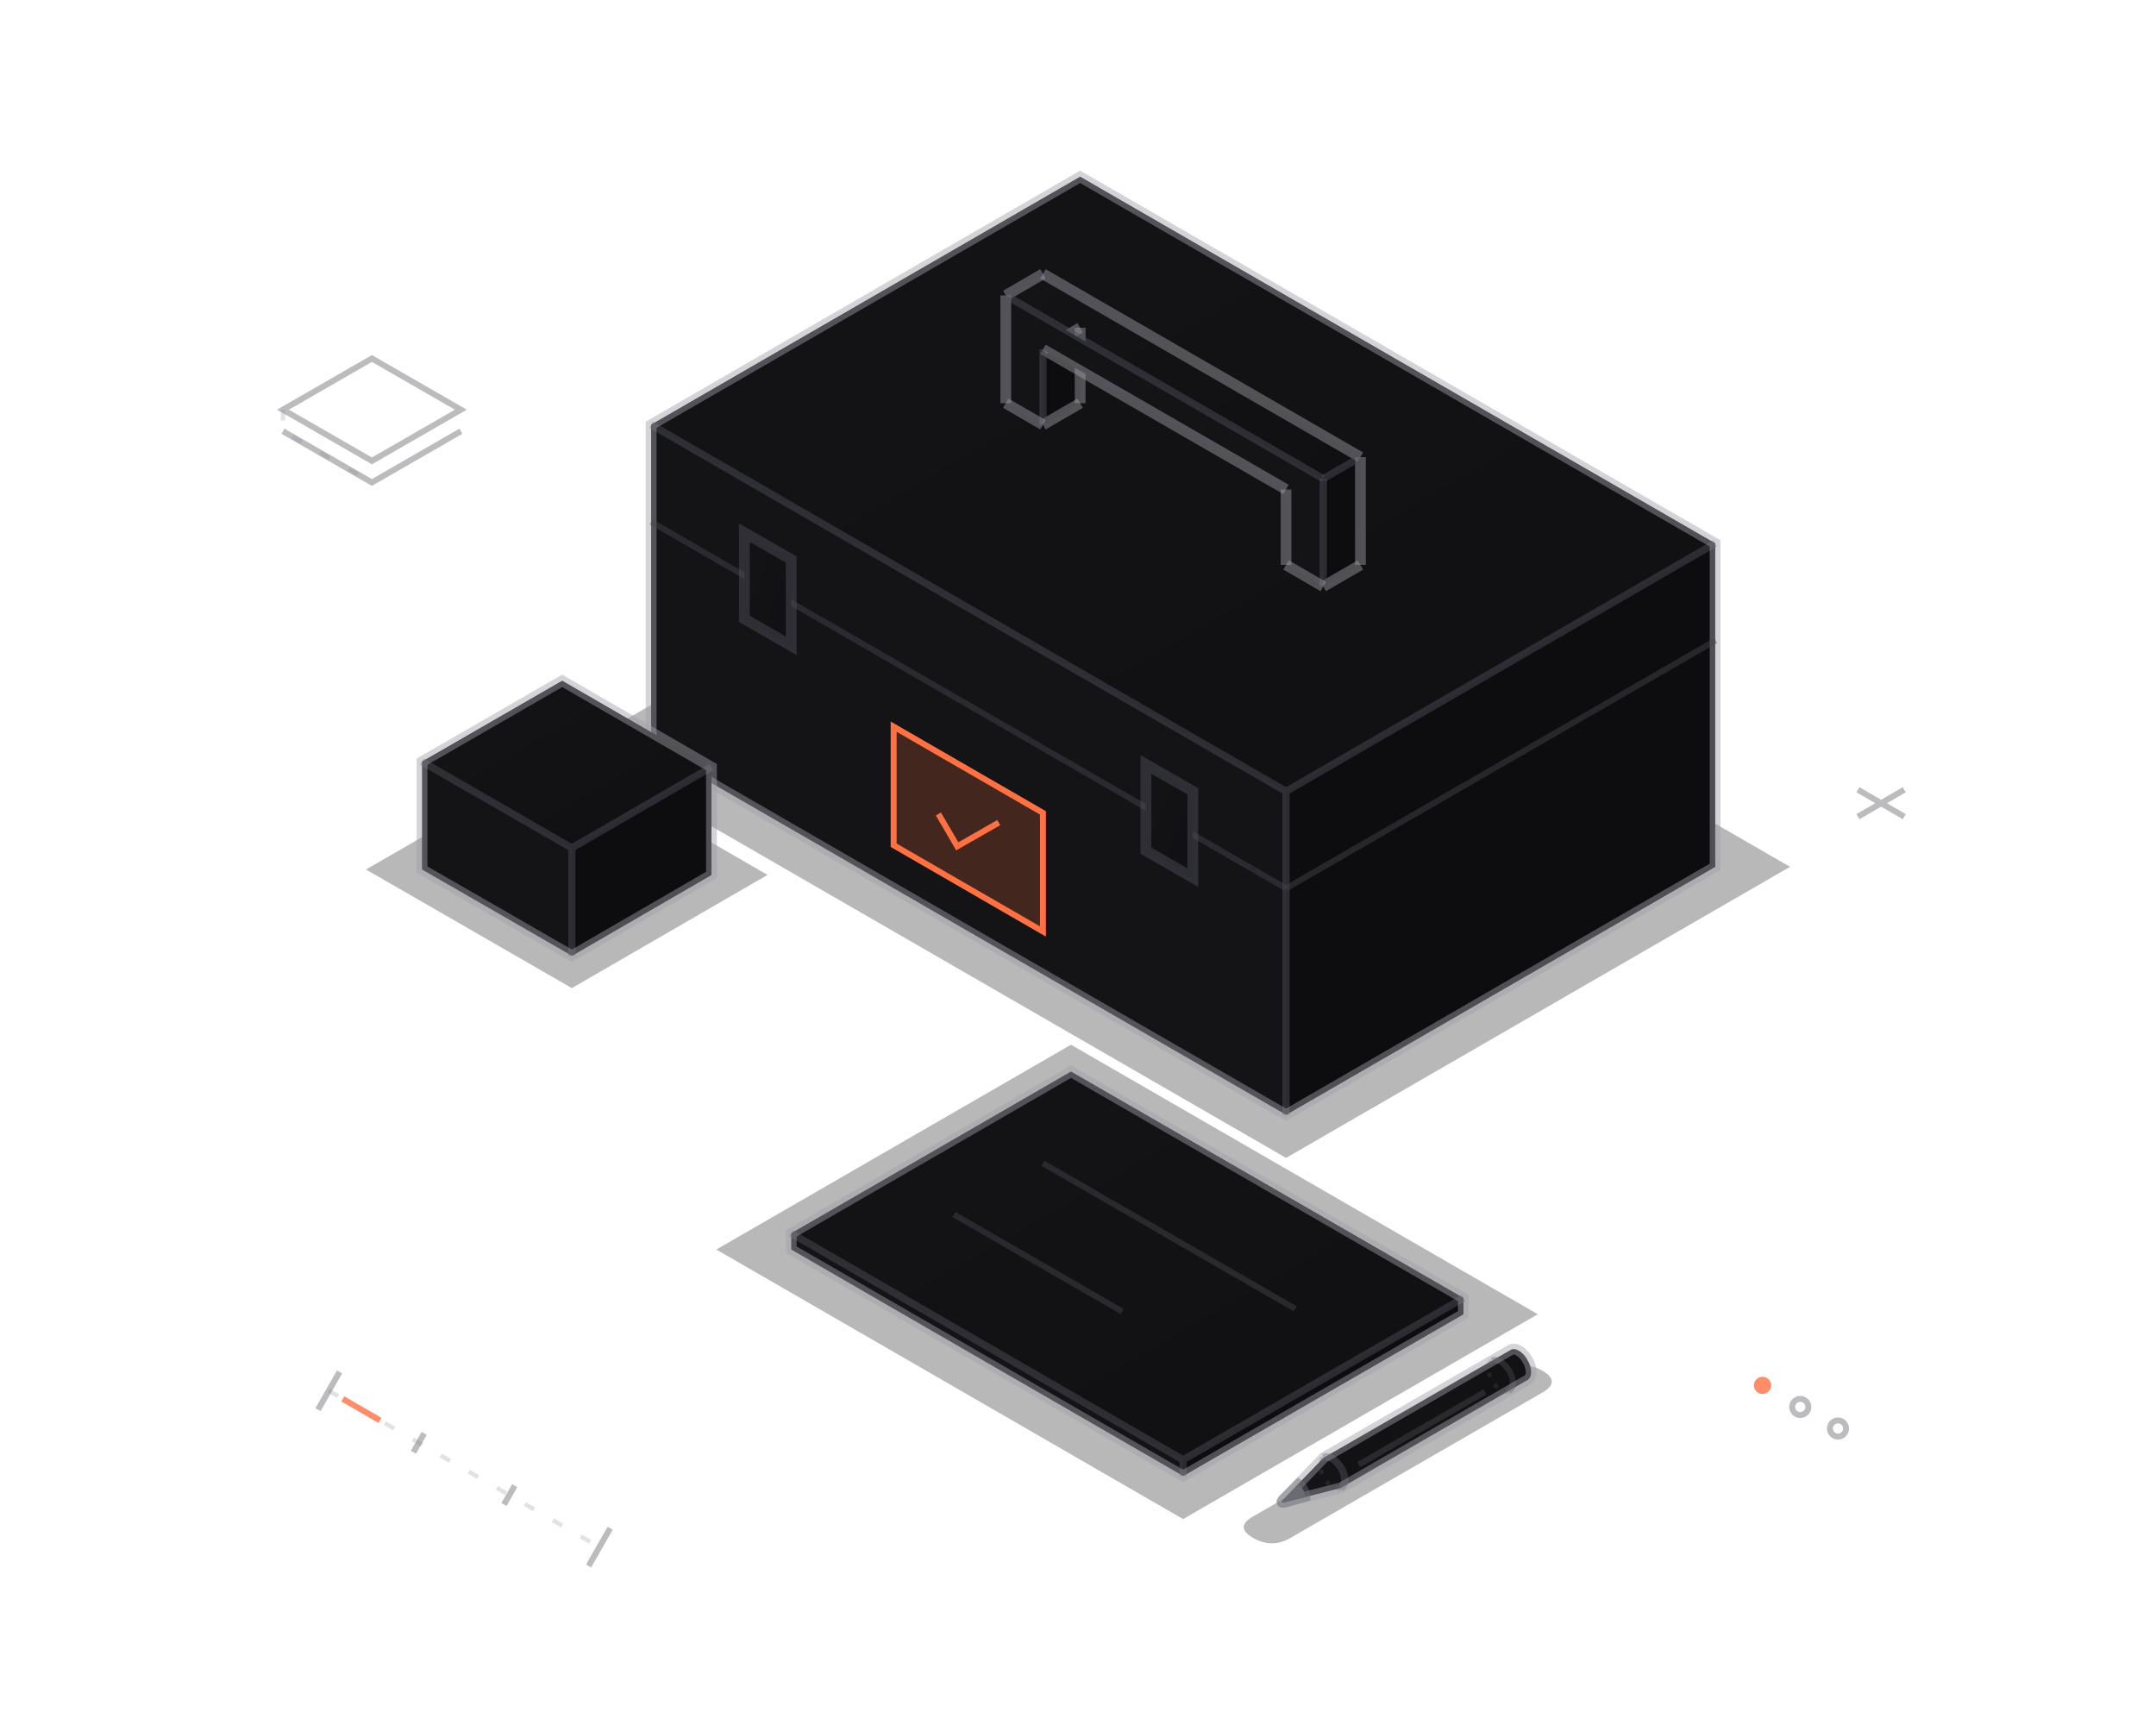
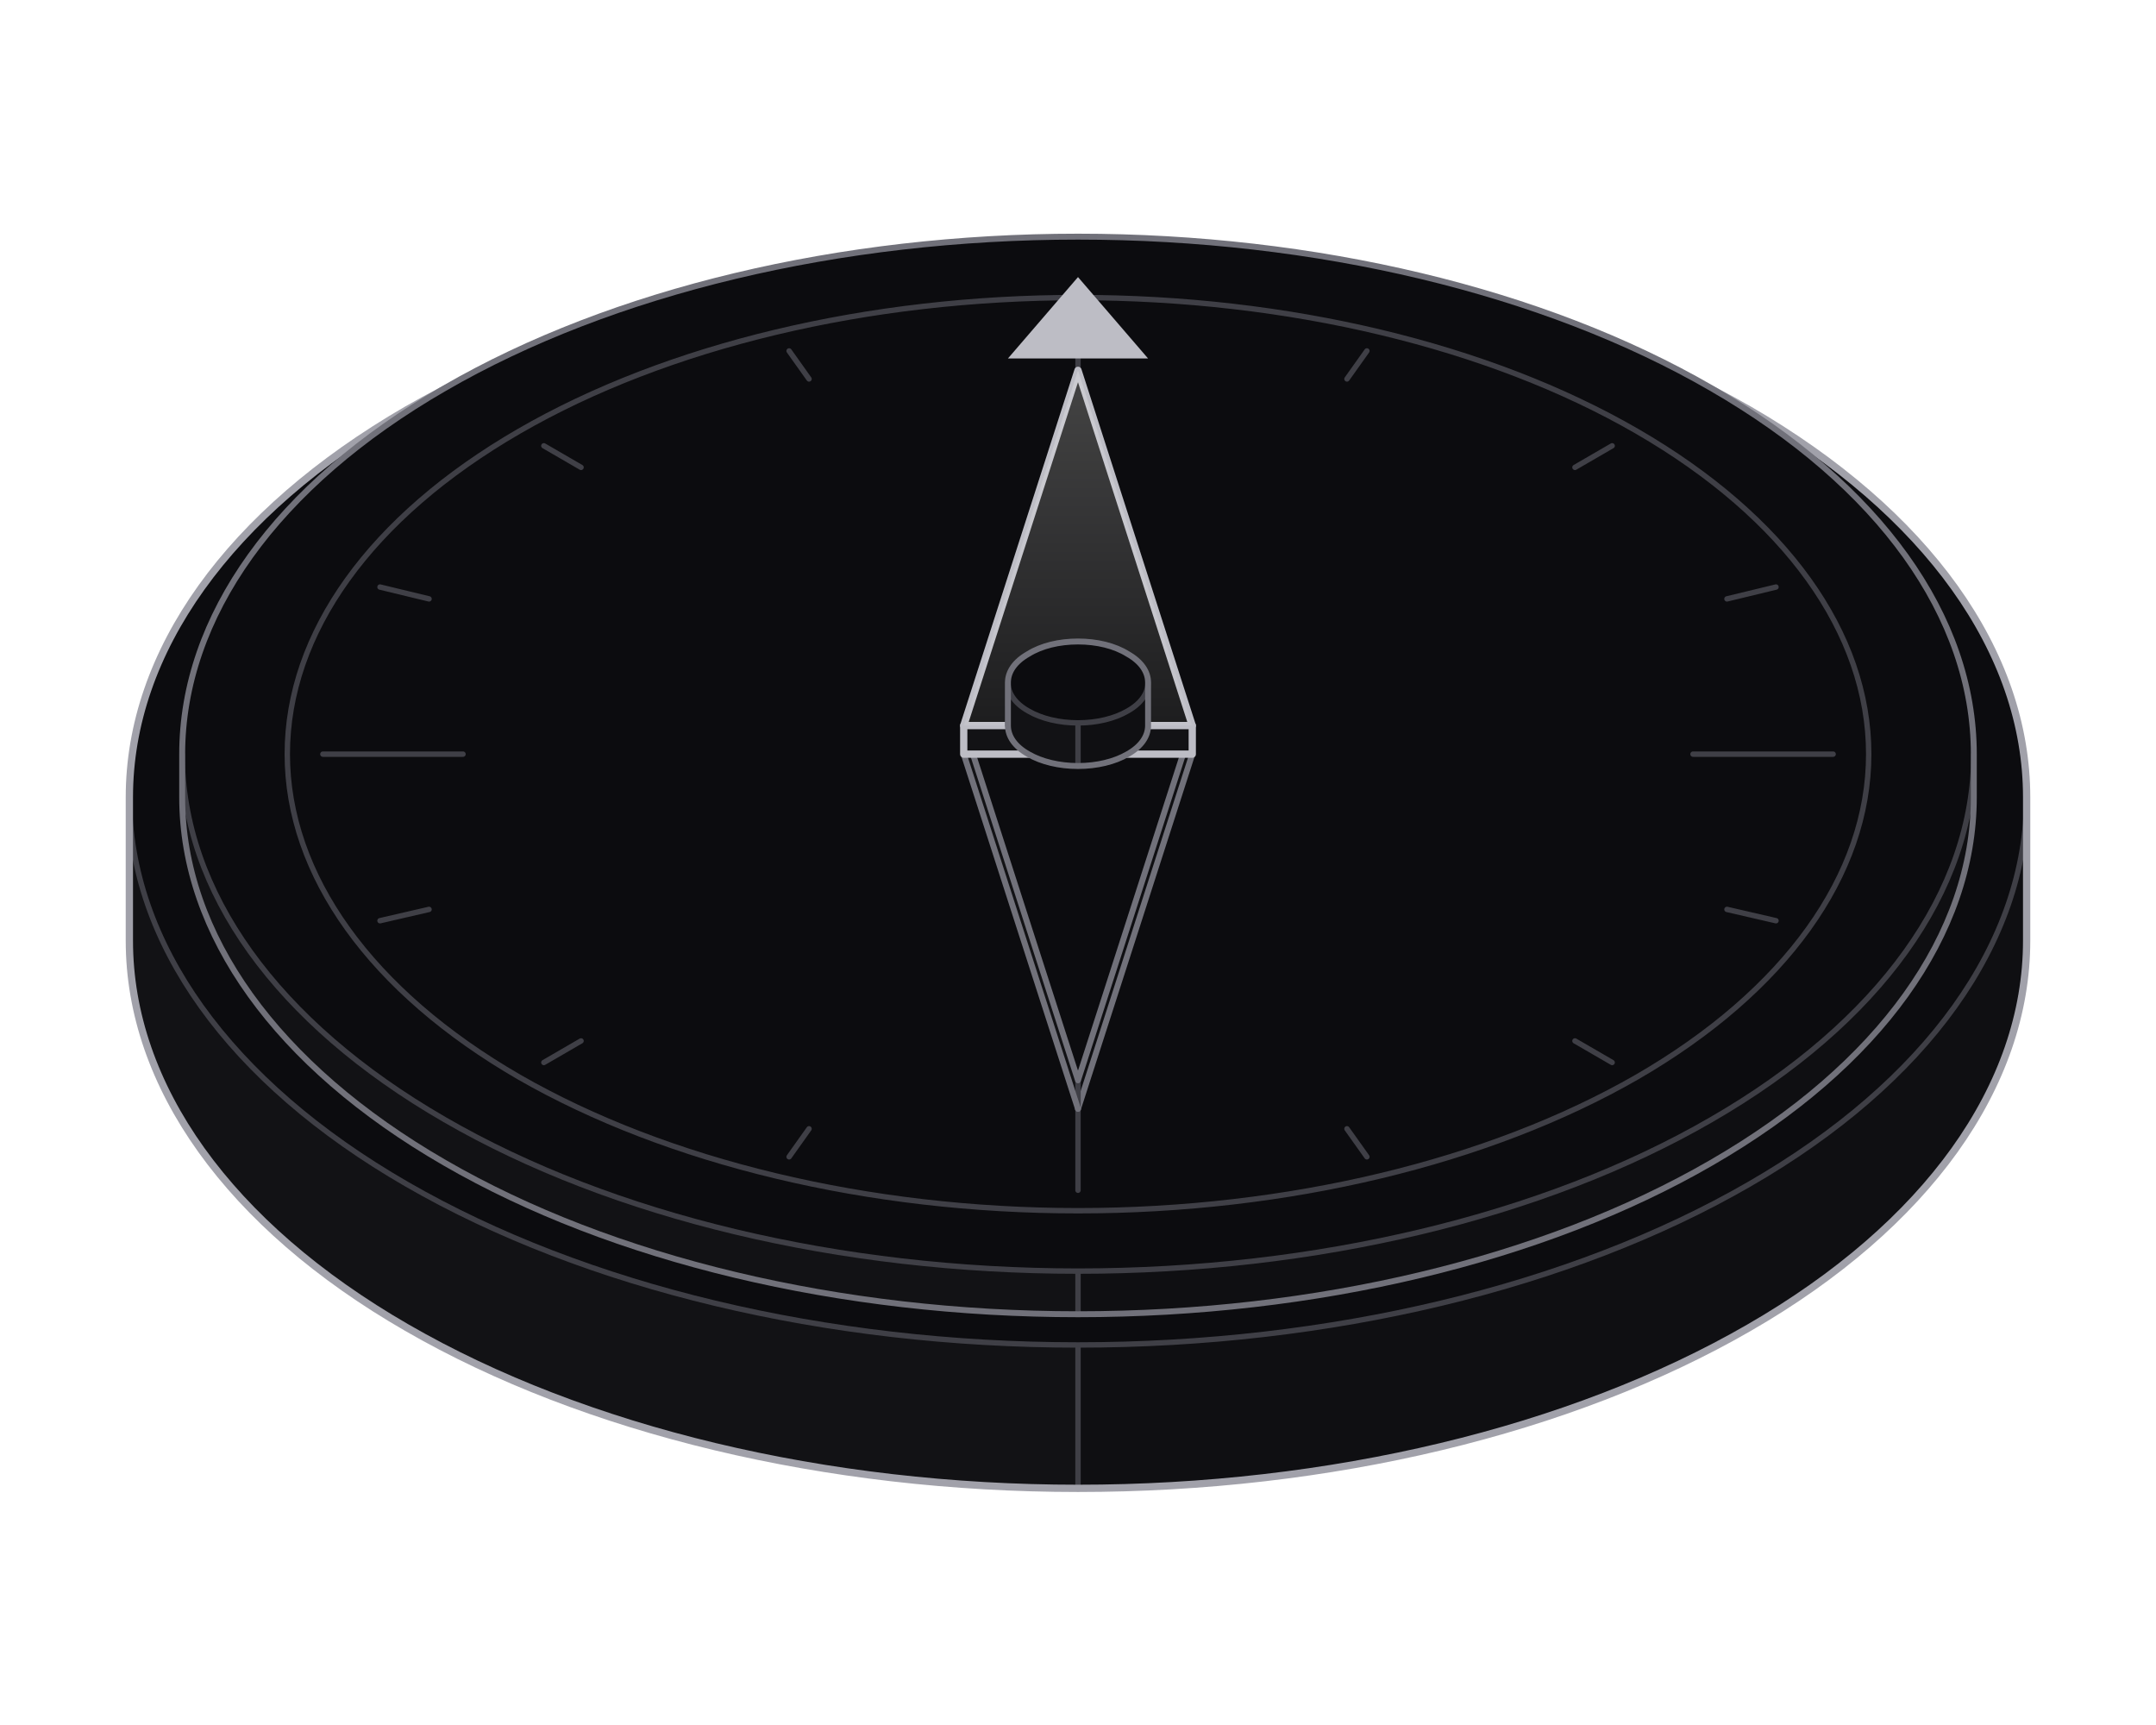
<svg xmlns="http://www.w3.org/2000/svg" width="400" height="320" viewBox="0 0 400 320" fill="none" role="img" aria-labelledby="fg-intervention-dark-title fg-intervention-dark-description" class="fg-intervention-dark">
  <defs>
-     <linearGradient id="fg-intervention-dark-plane" x1="0" y1="0" x2="1" y2="1">
-       <stop stop-color="#141416" />
-       <stop offset="1" stop-color="#101012" />
+     <linearGradient id="fg-intervention-dark-cy" x1="0" y1="0" x2="1" y2="0">
+       <stop stop-color="#121215" />
+       <stop offset="1" stop-color="#0f0f12" />
+     </linearGradient>
+     <linearGradient id="fg-intervention-dark-needle" gradientUnits="userSpaceOnUse" x1="200" y1="68.7" x2="200" y2="134.6">
+       <stop offset="0" stop-color="#f4f4f5" stop-opacity="0.26" />
+       <stop offset="1" stop-color="#f4f4f5" stop-opacity="0.1" />
    </linearGradient>
  </defs>
  <style>
-     .fg-intervention-dark { stroke-linecap: butt; stroke-linejoin: miter; stroke-width: 2; stroke-opacity: .45; }
-     .fg-intervention-dark .top { fill: url(#fg-intervention-dark-plane); stroke: #a1a1aa; }
-     .fg-intervention-dark .edge, .fg-intervention-dark .seam { stroke: #a1a1aa; }
-     .fg-intervention-dark .seam, .fg-intervention-dark .top { stroke: #51515c; }
-     .fg-intervention-dark .seam { stroke-width: 1.35; }
-     .fg-intervention-dark .shade { fill: #000000; fill-opacity: .28; }
-     .fg-intervention-dark .soft { stroke: #46464f; stroke-width: 1.1; }
-     .fg-intervention-dark .guide { stroke: #6b6b75; stroke-width: .8; stroke-dasharray: 2 4; opacity: .55; }
-     .fg-intervention-dark .rear { stroke: #46464f; stroke-width: .8; stroke-dasharray: .8 1.6; opacity: .7; }
-     .fg-intervention-dark .accent { stroke: #ff7043; }
-     .fg-intervention-dark .accent { stroke-width: 1.1; }
-     .fg-intervention-dark .accent-fill { fill: #ff7043; }
-     .fg-intervention-dark .accent-tint { fill: #43261d; stroke: #ff7043; stroke-width: 1.1; }
-     .fg-intervention-dark .tf { fill: url(#fg-intervention-dark-plane); }
-     .fg-intervention-dark .lf { fill: #141417; }
-     .fg-intervention-dark .rf { fill: #0d0d0f; }
-     .fg-intervention-dark .graphite-tip { fill: #6b6b75; stroke: #6b6b75; }
-     .fg-intervention-dark .accent, .fg-intervention-dark .accent-tint { stroke-opacity: 1; }
+     .fg-intervention-dark { stroke-linecap: round; stroke-linejoin: round; }
+     .fg-intervention-dark path { vector-effect: non-scaling-stroke; }
+     .fg-intervention-dark .t { fill: #0c0c0f; }
+     .fg-intervention-dark .l { fill: #121215; }
+     .fg-intervention-dark .r { fill: #0f0f12; }
+     .fg-intervention-dark .hole { fill: #060607; }
+     .fg-intervention-dark .cy { fill: url(#fg-intervention-dark-cy); }
+     .fg-intervention-dark .af { fill: #bdbdc5; }
+     .fg-intervention-dark .kf { fill: #8e8e97; }
+     .fg-intervention-dark .eo { fill-rule: evenodd; }
+     .fg-intervention-dark .o { stroke: #a1a1aa; stroke-width: 1.35; }
+     .fg-intervention-dark .o2 { stroke: #71717a; stroke-width: 1.1; }
+     .fg-intervention-dark .e { stroke: #3f3f46; stroke-width: 1; }
+     .fg-intervention-dark .d { stroke: #71717a; stroke-width: 1.2; stroke-dasharray: 0 3; }
+     .fg-intervention-dark .dh { stroke: #3f3f46; stroke-width: 1.2; stroke-dasharray: 0 3; }
+     .fg-intervention-dark .g { stroke: #71717a; stroke-width: 1; stroke-dasharray: 3 3; }
+     .fg-intervention-dark .k { stroke: #8e8e97; stroke-width: 1.2; }
+     .fg-intervention-dark .ka, .fg-intervention-dark .oa { stroke: #bdbdc5; stroke-width: 1.35; }
+     .fg-intervention-dark .da { stroke: #bdbdc5; stroke-width: 1.2; stroke-dasharray: 0 3; }
+     .fg-intervention-dark .ga { stroke: #bdbdc5; stroke-width: 1; stroke-dasharray: 3 3; }
  </style>
-   <g data-part="illustration">
-     <g data-part="decoration" aria-hidden="true" pointer-events="none" opacity=".8">
-       <path class="soft" d="M69 66.5L85.5 76L69 85.5L52.5 76ZM52.5 80L69 89.5L85.5 80M344.7 146.5L353.3 151.5M344.7 151.5L353.3 146.5M63 254.5L59 261.5M113.2 283.5L109.2 290.5M78.7 265.9L76.7 269.4M95.5 275.6L93.5 279.1M332.5 261a1.5 1.5 0 1 0 3 0a1.5 1.5 0 1 0 -3 0ZM339.5 265a1.5 1.5 0 1 0 3 0a1.5 1.5 0 1 0 -3 0Z" />
-       <path class="guide" d="M52.5 76L52.5 80L69 89.5M61 258L111.2 287" />
-       <path class="accent" d="M63.6 259.5L70.5 263.5" />
-       <path class="accent-fill" d="M325.4 257a1.6 1.6 0 1 0 3.2 0a1.6 1.6 0 1 0 -3.2 0Z" />
-     </g>
-     <g data-part="subject">
-       <g transform="translate(19.5 1.8)">
-         <polygon class="shade" points="180.9,83 312.6,159 219.1,213 87.4,137" />
-         <polygon class="shade" points="179.2,192 265.8,242 200,280 113.4,230" />
-         <polygon class="shade" points="84.8,138.5 122.9,160.5 86.6,181.5 48.4,159.5" />
-         <path class="shade" d="M259.8 252.5Q263.2 250.5 266.7 252.5L266.7 252.5Q270.1 254.5 266.7 256.5L219.9 283.5Q216.5 285.5 213 283.5L213 283.5Q209.5 281.5 213 279.5Z" />
-         <g data-part="volume">
-           <polygon class="lf" points="180.9,31 298.7,99 298.7,159 219.1,205 101.3,137 101.3,77" />
-           <polygon class="rf" points="298.7,99 219.1,145 219.1,205 298.7,159" />
-           <polygon class="tf" points="180.9,31 298.7,99 219.1,145 101.3,77" />
-           <path class="seam" d="M219.1 145L298.7 99M219.1 145L101.3 77M219.1 145L219.1 205" />
-           <polygon class="edge" points="180.9,31 298.7,99 298.7,159 219.1,205 101.3,137 101.3,77" />
-         </g>
-         <g data-part="detail">
-           <path class="soft" d="M101.3 95L219.1 163" />
-           <path class="top" d="M118.6 97L127.3 102L127.3 118L118.6 113Z" />
-           <path class="top" d="M193.1 140L201.8 145L201.8 161L193.1 156Z" />
-           <path class="accent-tint" d="M146.3 133L174 149L174 171L146.3 155Z" />
-         </g>
-         <g data-part="check-mark">
-           <polyline class="accent" points="154.6,149.2 158.1,155.2 165.8,150.8" />
-         </g>
-         <g data-part="detail">
-           <path class="soft" d="M219.1 163L298.8 117" />
-         </g>
-         <g data-part="case-handle">
-           <polygon class="tf" points="167.1,53 174,49 232.9,83 226,87" />
-           <polygon class="rf" points="226,87 232.9,83 232.9,103 226,107" />
-           <polygon class="rf" points="174,63 180.9,59 180.9,73 174,77" />
-           <polyline class="edge" points="174,49 232.9,83" />
-           <polyline class="edge" points="167.1,53 174,49" />
-           <polyline class="edge" points="232.9,83 232.9,103" />
-           <polyline class="seam" points="226,87 232.9,83" />
-           <polyline class="edge" points="226,107 232.9,103" />
-           <polyline class="edge" points="180.9,59 180.9,73" />
-           <polyline class="edge" points="174,63 180.9,59" />
-           <polyline class="edge" points="174,77 180.9,73" />
-           <g data-part="handle-front">
-             <polygon class="lf" points="167.1,73 167.1,53 226,87 226,107 219.1,103 219.1,89 174,63 174,77" />
-           </g>
-           <polyline class="edge" points="167.1,73 167.1,53" />
-           <polyline class="seam" points="167.1,53 226,87" />
-           <polyline class="seam" points="226,87 226,107" />
-           <polyline class="edge" points="226,107 219.1,103" />
-           <polyline class="edge" points="219.1,103 219.1,89" />
-           <polyline class="edge" points="219.1,89 174,63" />
-           <polyline class="seam" points="174,63 174,77" />
-           <polyline class="edge" points="174,77 167.1,73" />
-         </g>
-         <g data-part="volume">
-           <polygon class="lf" points="84.8,124.5 112.5,140.5 112.5,160.5 86.6,175.5 58.8,159.5 58.8,139.5" />
-           <polygon class="rf" points="112.5,140.5 86.6,155.5 86.6,175.5 112.5,160.5" />
-           <polygon class="tf" points="84.8,124.5 112.5,140.5 86.6,155.5 58.8,139.5" />
-           <path class="seam" d="M86.6 155.5L112.5 140.5M86.6 155.5L58.8 139.5M86.6 155.5L86.6 175.5" />
-           <polygon class="edge" points="84.8,124.5 112.5,140.5 112.5,160.5 86.6,175.5 58.8,159.5 58.8,139.5" />
-         </g>
-         <g data-part="volume">
-           <polygon class="lf" points="179.2,197 252,239 252,242 200,272 127.3,230 127.3,227" />
-           <polygon class="rf" points="252,239 200,269 200,272 252,242" />
-           <polygon class="tf" points="179.2,197 252,239 200,269 127.3,227" />
-           <path class="seam" d="M200 269L252 239M200 269L127.3 227M200 269L200 272" />
-           <polygon class="edge" points="179.2,197 252,239 252,242 200,272 127.3,230 127.3,227" />
-         </g>
-         <g data-part="detail">
-           <path class="soft" d="M174 214L220.8 241M157.5 223.5L188.7 241.5" />
-         </g>
-         <g data-part="pencil">
-           <path class="tf" d="M263.9 254.2L229.3 274.2L218.7 276.9Q218.1 277 218.5 276.5L226.1 268.6L260.8 248.6C261.6 248.1 263.1 249 263.9 250.5C264.8 252 264.8 253.7 263.9 254.2Z" />
-           <path class="lf" d="M229.3 274.2L218.7 276.9Q218.1 277 218.5 276.5L226.1 268.6C227 268.1 228.4 269 229.3 270.5C230.2 272 230.2 273.7 229.3 274.2Z" />
-           <path class="rear" data-part="tip-rear" d="M229.3 274.2C228.4 274.7 227 273.8 226.1 272.3C225.2 270.8 225.2 269.1 226.1 268.6" />
-           <path class="seam" data-part="tip-front" d="M229.3 274.2C230.2 273.7 230.2 272 229.3 270.5C228.4 269 227 268.1 226.1 268.6" />
-           <path class="soft" d="M256 256.4L232.6 269.9" />
-           <path class="rear" d="M260.5 256.2C259.6 256.7 258.2 255.8 257.3 254.3C256.4 252.8 256.4 251.1 257.3 250.6" />
-           <path class="soft" d="M260.5 256.2C261.4 255.7 261.4 254 260.5 252.5C259.6 251 258.2 250.1 257.3 250.6" />
-           <path class="edge" d="M263.9 254.2L229.3 274.2L218.7 276.9Q218.1 277 218.5 276.5L226.1 268.6L260.8 248.6C261.6 248.1 263.1 249 263.9 250.5C264.8 252 264.8 253.7 263.9 254.2Z" />
-           <path class="graphite-tip" data-part="graphite-tip" d="M222.6 275.8L218.7 276.9Q218.1 277 218.5 276.5L221.4 273.6Q222.5 274.4 222.6 275.8Z" />
-         </g>
-       </g>
-     </g>
-   </g>
+   <path class="r" d="M376 147.9C376 174.8 357.5 200.7 324.5 219.7C291.4 238.8 246.7 249.5 200 249.5L200 276.1C246.7 276.1 291.4 265.4 324.5 246.3C357.5 227.3 376 201.4 376 174.5Z" />
+   <path class="l" d="M200 249.5C153.3 249.5 108.6 238.8 75.5 219.7C42.5 200.7 24 174.8 24 147.9L24 174.5C24 201.4 42.5 227.3 75.5 246.3C108.6 265.4 153.3 276.1 200 276.1Z" />
+   <path class="t" d="M24 147.9C24 120.9 42.5 95.1 75.5 76C108.6 57 153.3 46.2 200 46.2C246.7 46.2 291.4 57 324.5 76C357.5 95.1 376 120.9 376 147.9C376 174.8 357.5 200.7 324.5 219.7C291.4 238.8 246.7 249.5 200 249.5C153.3 249.5 108.6 238.8 75.5 219.7C42.5 200.7 24 174.8 24 147.9Z" />
+   <path class="e" d="M376 147.9C376 174.8 357.5 200.7 324.5 219.7C291.4 238.8 246.7 249.5 200 249.5C153.3 249.5 108.6 238.8 75.5 219.7C42.5 200.7 24 174.8 24 147.9M200 249.5L200 276.1M24 147.9L24 174.5" />
+   <path class="o" d="M24 147.9C24 120.9 42.5 95.1 75.5 76C108.6 57 153.3 46.2 200 46.2C246.7 46.2 291.4 57 324.5 76C357.5 95.1 376 120.9 376 147.9L376 174.5C376 201.4 357.5 227.3 324.5 246.3C291.4 265.4 246.7 276.1 200 276.1C153.3 276.1 108.6 265.4 75.5 246.3C42.5 227.3 24 201.4 24 174.5Z" />
+   <path class="r" d="M366.2 139.9C366.2 165.3 348.7 189.7 317.5 207.7C286.4 225.7 244.1 235.8 200 235.8L200 243.8C244.1 243.8 286.4 233.7 317.5 215.7C348.7 197.7 366.2 173.3 366.2 147.9Z" />
+   <path class="l" d="M200 235.8C155.9 235.8 113.6 225.7 82.5 207.7C51.3 189.7 33.8 165.3 33.8 139.9L33.8 147.9C33.8 173.3 51.3 197.7 82.5 215.7C113.6 233.7 155.9 243.8 200 243.8Z" />
+   <path class="t" d="M33.8 139.9C33.8 114.4 51.3 90 82.5 72C113.6 54 155.9 43.9 200 43.9C244.1 43.9 286.4 54 317.5 72C348.7 90 366.2 114.4 366.2 139.9C366.2 165.3 348.7 189.7 317.5 207.7C286.4 225.7 244.1 235.8 200 235.8C155.9 235.8 113.6 225.7 82.5 207.7C51.3 189.7 33.8 165.3 33.8 139.9Z" />
+   <path class="e" d="M366.2 139.9C366.2 165.3 348.7 189.7 317.5 207.7C286.4 225.7 244.1 235.8 200 235.8C155.9 235.8 113.6 225.7 82.5 207.7C51.3 189.7 33.8 165.3 33.8 139.9M200 235.8L200 243.8M33.8 139.9L33.8 147.9" />
+   <path class="o2" d="M33.8 139.9C33.8 114.4 51.3 90 82.5 72C113.6 54 155.9 43.9 200 43.9C244.1 43.9 286.4 54 317.5 72C348.7 90 366.2 114.4 366.2 139.9L366.2 147.9C366.2 173.3 348.7 197.7 317.5 215.7C286.4 233.7 244.1 243.8 200 243.8C155.9 243.8 113.6 233.7 82.5 215.7C51.3 197.7 33.8 173.3 33.8 147.9Z" />
+   <path class="e" d="M303.7 199.8C276.2 215.6 238.9 224.6 200 224.6C161.1 224.6 123.8 215.6 96.3 199.8C68.8 183.9 53.3 162.3 53.3 139.9C53.3 117.4 68.8 95.9 96.3 80C123.8 64.1 161.1 55.2 200 55.2C238.9 55.2 276.2 64.1 303.7 80C331.2 95.9 346.7 117.4 346.7 139.9C346.7 162.3 331.2 183.9 303.7 199.8ZM200 74L200 59M249.9 70.3L253.6 65.1M292.2 86.7L299.1 82.7M320.4 111.1L329.5 108.9M314.1 139.9L340.1 139.9M320.4 168.7L329.5 170.8M292.2 193.1L299.1 197.1M249.9 209.4L253.6 214.6M200 205.7L200 220.8M150.1 209.4L146.4 214.6M107.8 193.1L100.9 197.1M79.6 168.7L70.5 170.8M85.9 139.9L59.9 139.9M79.6 111.1L70.5 108.9M107.8 86.7L100.9 82.7M150.1 70.3L146.4 65.1" />
+   <path class="af" d="M200 51.4L213 66.5L187 66.5Z" />
+   <path class="r" d="M221.2 134.6L200 200.4L200 205.7L221.2 139.9Z" />
+   <path class="o2" d="M221.2 134.6L221.2 139.9M221.2 139.9L200 205.7" />
+   <path class="l" d="M200 200.4L178.8 134.6L178.8 139.9L200 205.7Z" />
+   <path class="e" d="M200 200.4L200 205.7" />
+   <path class="o2" d="M178.8 134.6L178.8 139.9M200 205.7L178.8 139.9" />
+   <path class="t" d="M178.8 134.6L221.2 134.6L200 200.4Z" />
+   <path class="o2" d="M178.8 134.6L221.2 134.6L200 200.4Z" />
+   <path class="l" d="M221.2 134.6L178.8 134.6L178.8 139.9L221.2 139.9Z" />
+   <path class="oa" d="M221.2 134.6L221.2 139.9M178.8 134.6L178.8 139.9M221.2 139.9L178.8 139.9" />
+   <path class="hole" d="M221.2 134.6L178.8 134.6L200 68.7Z" />
+   <path class="oa" d="M221.2 134.6L178.8 134.6L200 68.7Z" />
+   <path fill="url(#fg-intervention-dark-needle)" d="M200 68.7L178.8 134.6L221.2 134.6Z" />
+   <path class="r" d="M213 126.6C213 128.6 211.7 130.5 209.2 131.9C206.8 133.3 203.5 134.1 200 134.1L200 142.1C203.5 142.1 206.8 141.3 209.2 139.9C211.7 138.5 213 136.6 213 134.6Z" />
+   <path class="l" d="M200 134.1C196.5 134.1 193.2 133.3 190.8 131.9C188.3 130.5 187 128.6 187 126.6L187 134.6C187 136.6 188.3 138.5 190.8 139.9C193.2 141.3 196.5 142.1 200 142.1Z" />
+   <path class="t" d="M187 126.6C187 124.6 188.3 122.7 190.8 121.3C193.2 119.8 196.5 119 200 119C203.5 119 206.8 119.8 209.2 121.3C211.7 122.7 213 124.6 213 126.6C213 128.6 211.7 130.5 209.2 131.9C206.8 133.3 203.5 134.1 200 134.1C196.5 134.1 193.2 133.3 190.8 131.9C188.3 130.5 187 128.6 187 126.6Z" />
+   <path class="e" d="M213 126.6C213 128.6 211.7 130.5 209.2 131.9C206.8 133.3 203.5 134.1 200 134.1C196.5 134.1 193.2 133.3 190.8 131.9C188.3 130.5 187 128.6 187 126.6M200 134.1L200 142.1M187 126.6L187 134.6" />
+   <path class="o2" d="M187 126.6C187 124.6 188.3 122.7 190.8 121.3C193.2 119.8 196.5 119 200 119C203.5 119 206.8 119.8 209.2 121.3C211.7 122.7 213 124.6 213 126.6L213 134.6C213 136.6 211.7 138.5 209.2 139.9C206.8 141.3 203.5 142.1 200 142.1C196.5 142.1 193.2 141.3 190.8 139.9C188.3 138.5 187 136.6 187 134.6Z" />
</svg>
